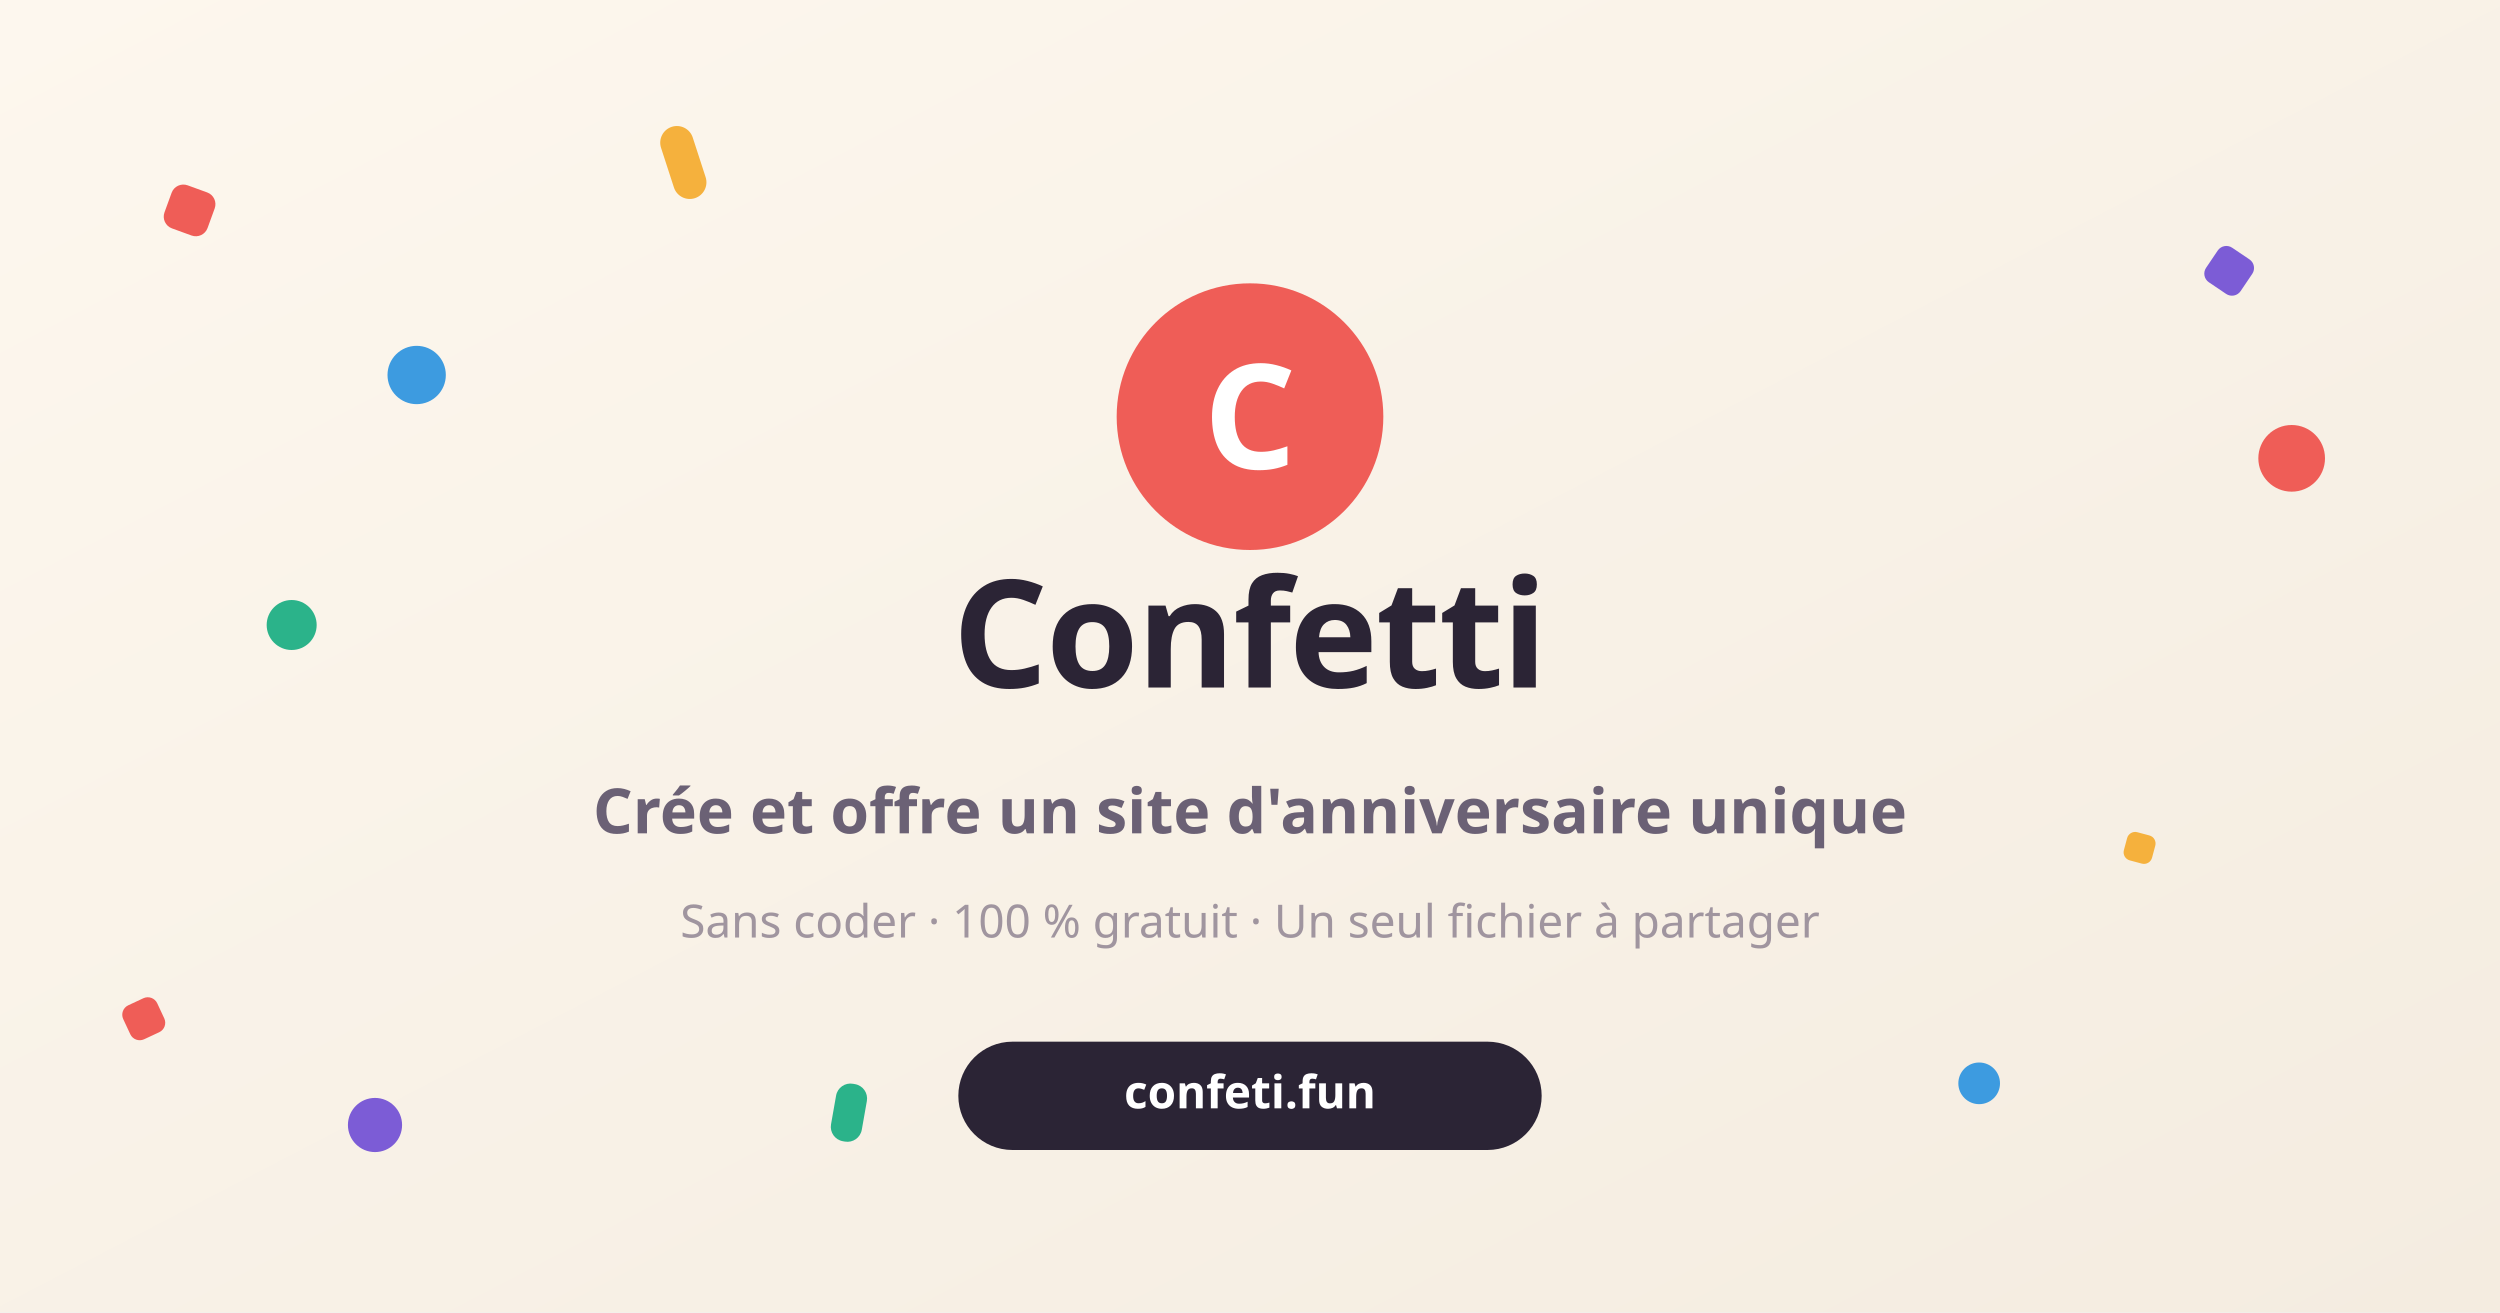
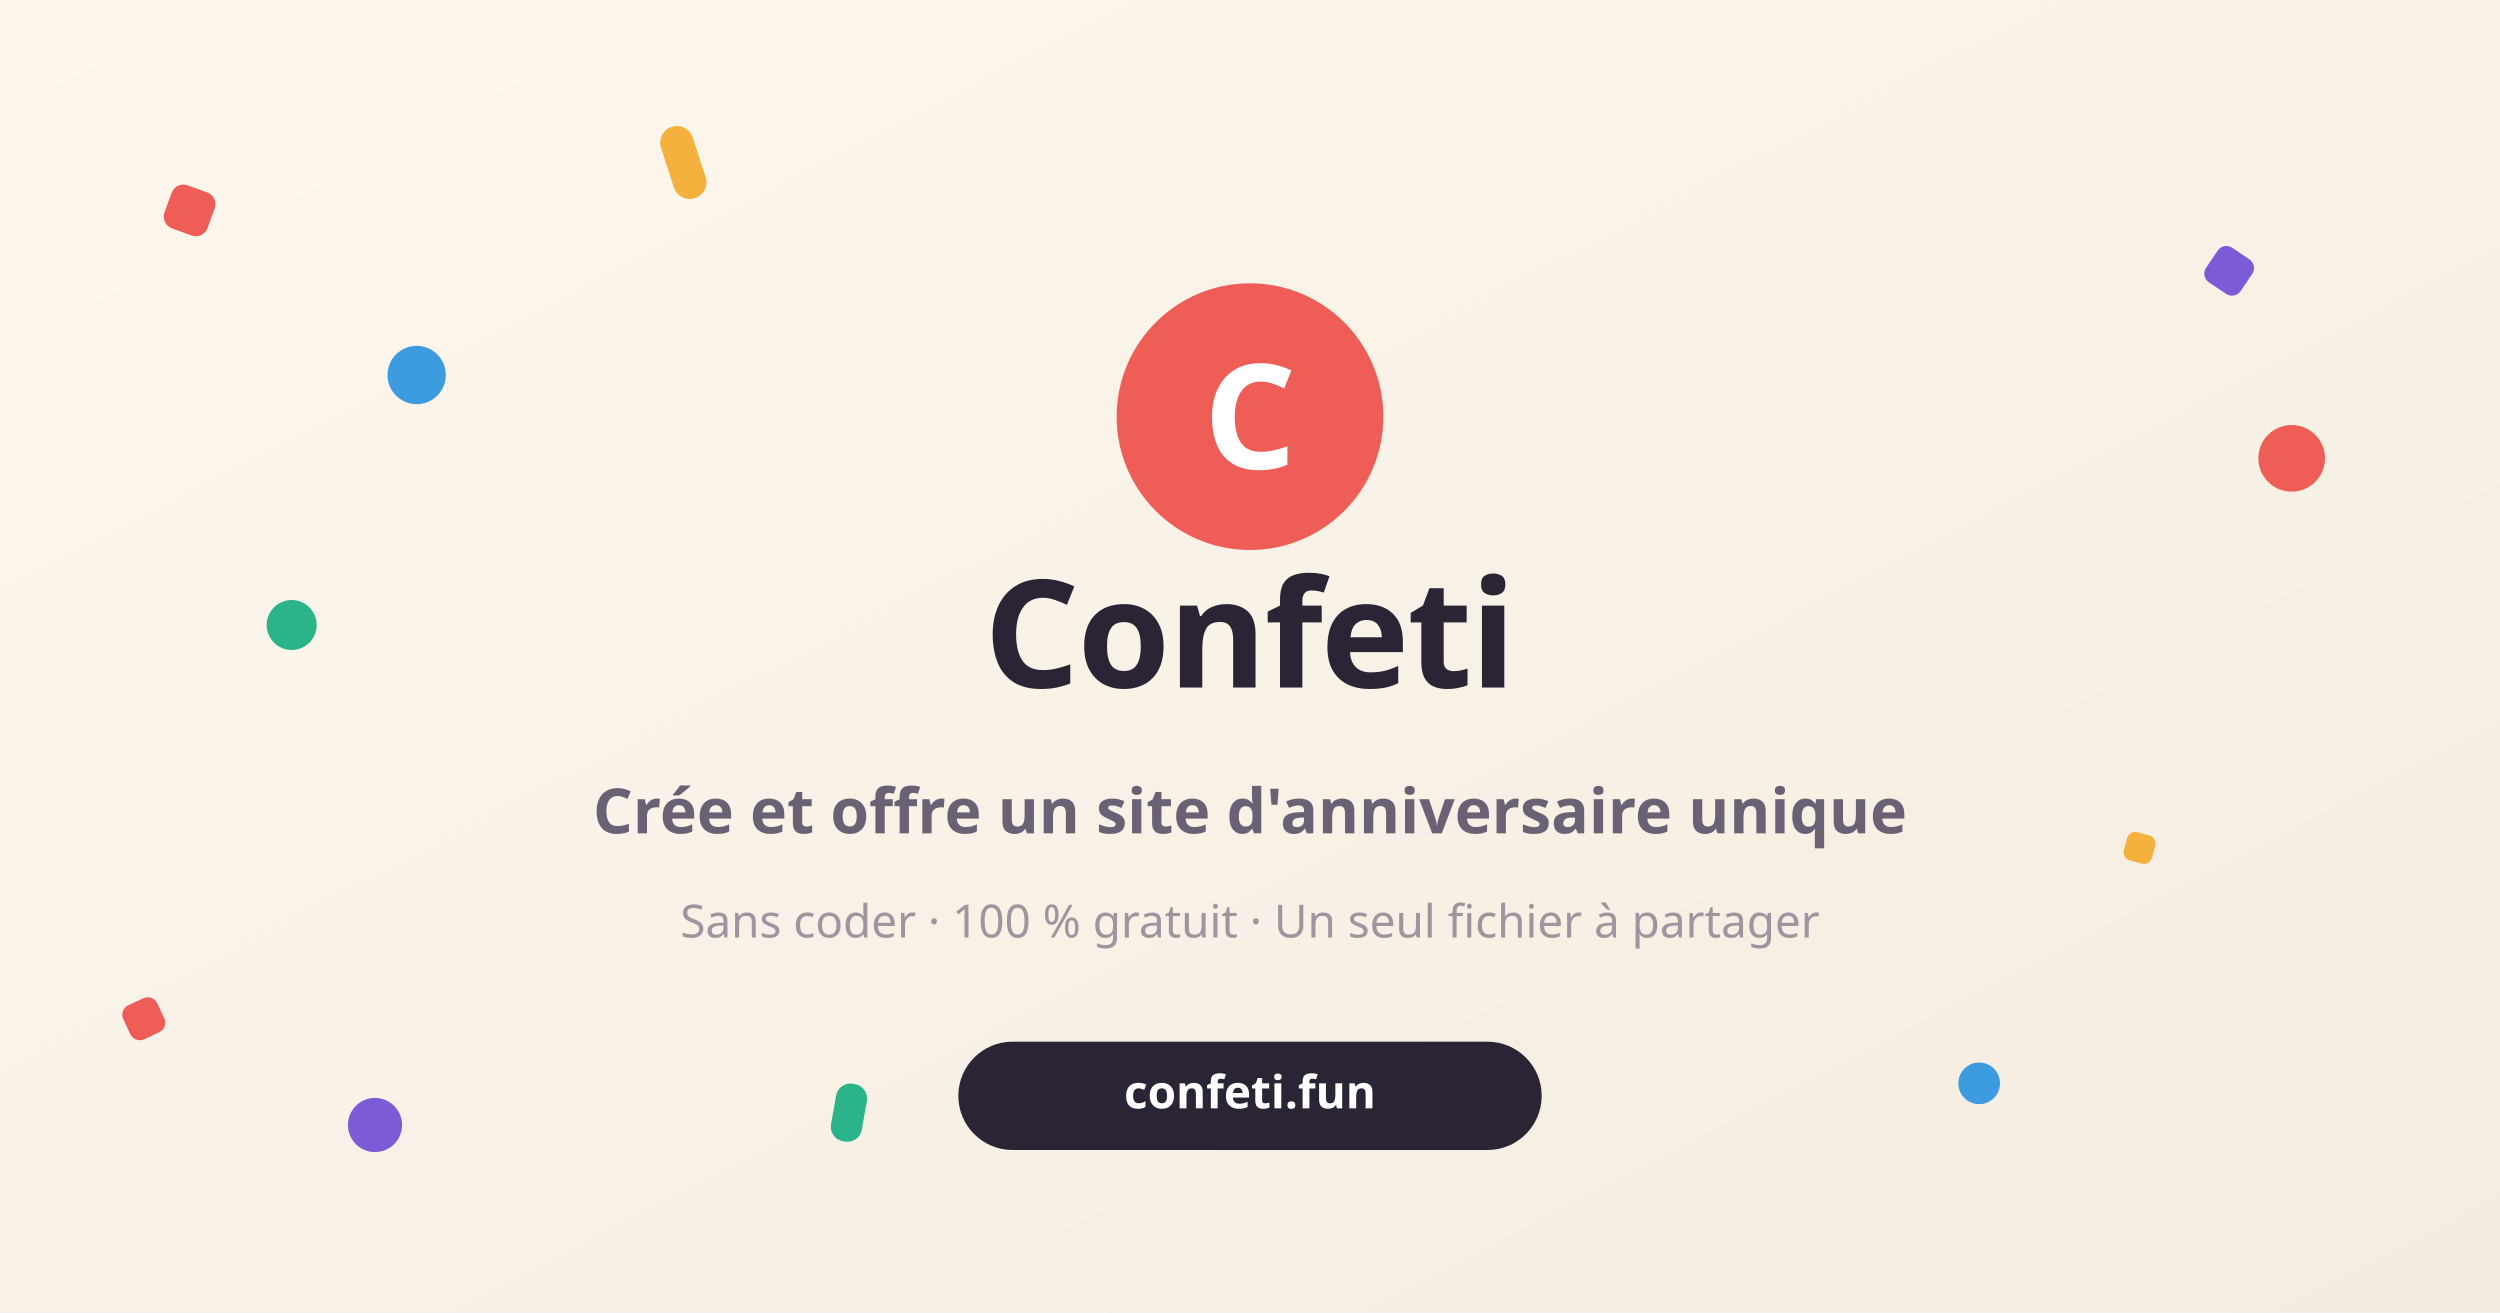
<svg xmlns="http://www.w3.org/2000/svg" viewBox="0 0 1200 630" width="1200" height="630">
  <defs>
    <linearGradient id="bg" x1="0" y1="0" x2="1" y2="1">
      <stop offset="0%" stop-color="#fdf7ee" />
      <stop offset="100%" stop-color="#f4ece0" />
    </linearGradient>
  </defs>
  <rect width="1200" height="630" fill="url(#bg)" />
  <rect x="80" y="90" width="22" height="22" rx="6" fill="#ef5d57" transform="rotate(20,91,101)" />
  <circle cx="200" cy="180" r="14" fill="#3d9be0" />
  <rect x="320" y="60" width="16" height="36" rx="8" fill="#f5b13d" transform="rotate(-18,328,78)" />
  <circle cx="140" cy="300" r="12" fill="#2bb38a" />
  <rect x="1060" y="120" width="20" height="20" rx="5" fill="#7c5cd6" transform="rotate(34,1070,130)" />
  <circle cx="1100" cy="220" r="16" fill="#ef5d57" />
  <rect x="1020" y="400" width="14" height="14" rx="4" fill="#f5b13d" transform="rotate(15,1027,407)" />
  <circle cx="950" cy="520" r="10" fill="#3d9be0" />
  <rect x="60" y="480" width="18" height="18" rx="5" fill="#ef5d57" transform="rotate(-25,69,489)" />
  <circle cx="180" cy="540" r="13" fill="#7c5cd6" />
  <rect x="400" y="520" width="15" height="28" rx="7" fill="#2bb38a" transform="rotate(10,407,534)" />
  <circle cx="600" cy="200" r="64" fill="#ef5d57" />
  <text x="600" y="225" font-size="70" font-family="Nunito,sans-serif" font-weight="800" fill="white" text-anchor="middle">C</text>
-   <text x="600" y="330" font-size="72" font-family="Nunito,sans-serif" font-weight="800" fill="#2b2435" text-anchor="middle" letter-spacing="-1">Confetti</text>
+   <text x="600" y="330" font-size="72" font-family="Nunito,sans-serif" font-weight="800" fill="#2b2435" text-anchor="middle" letter-spacing="-1">Confeti</text>
  <text x="600" y="400" font-size="30" font-family="Nunito,sans-serif" font-weight="600" fill="#6b6175" text-anchor="middle">Crée et offre un site d'anniversaire unique</text>
  <text x="600" y="450" font-size="22" font-family="Nunito,sans-serif" font-weight="500" fill="#a0959f" text-anchor="middle">Sans coder · 100 % gratuit · Un seul fichier à partager</text>
  <rect x="460" y="500" width="280" height="52" rx="26" fill="#2b2435" />
  <text x="600" y="532" font-size="22" font-family="Nunito,sans-serif" font-weight="800" fill="white" text-anchor="middle">confeti.fun</text>
</svg>
